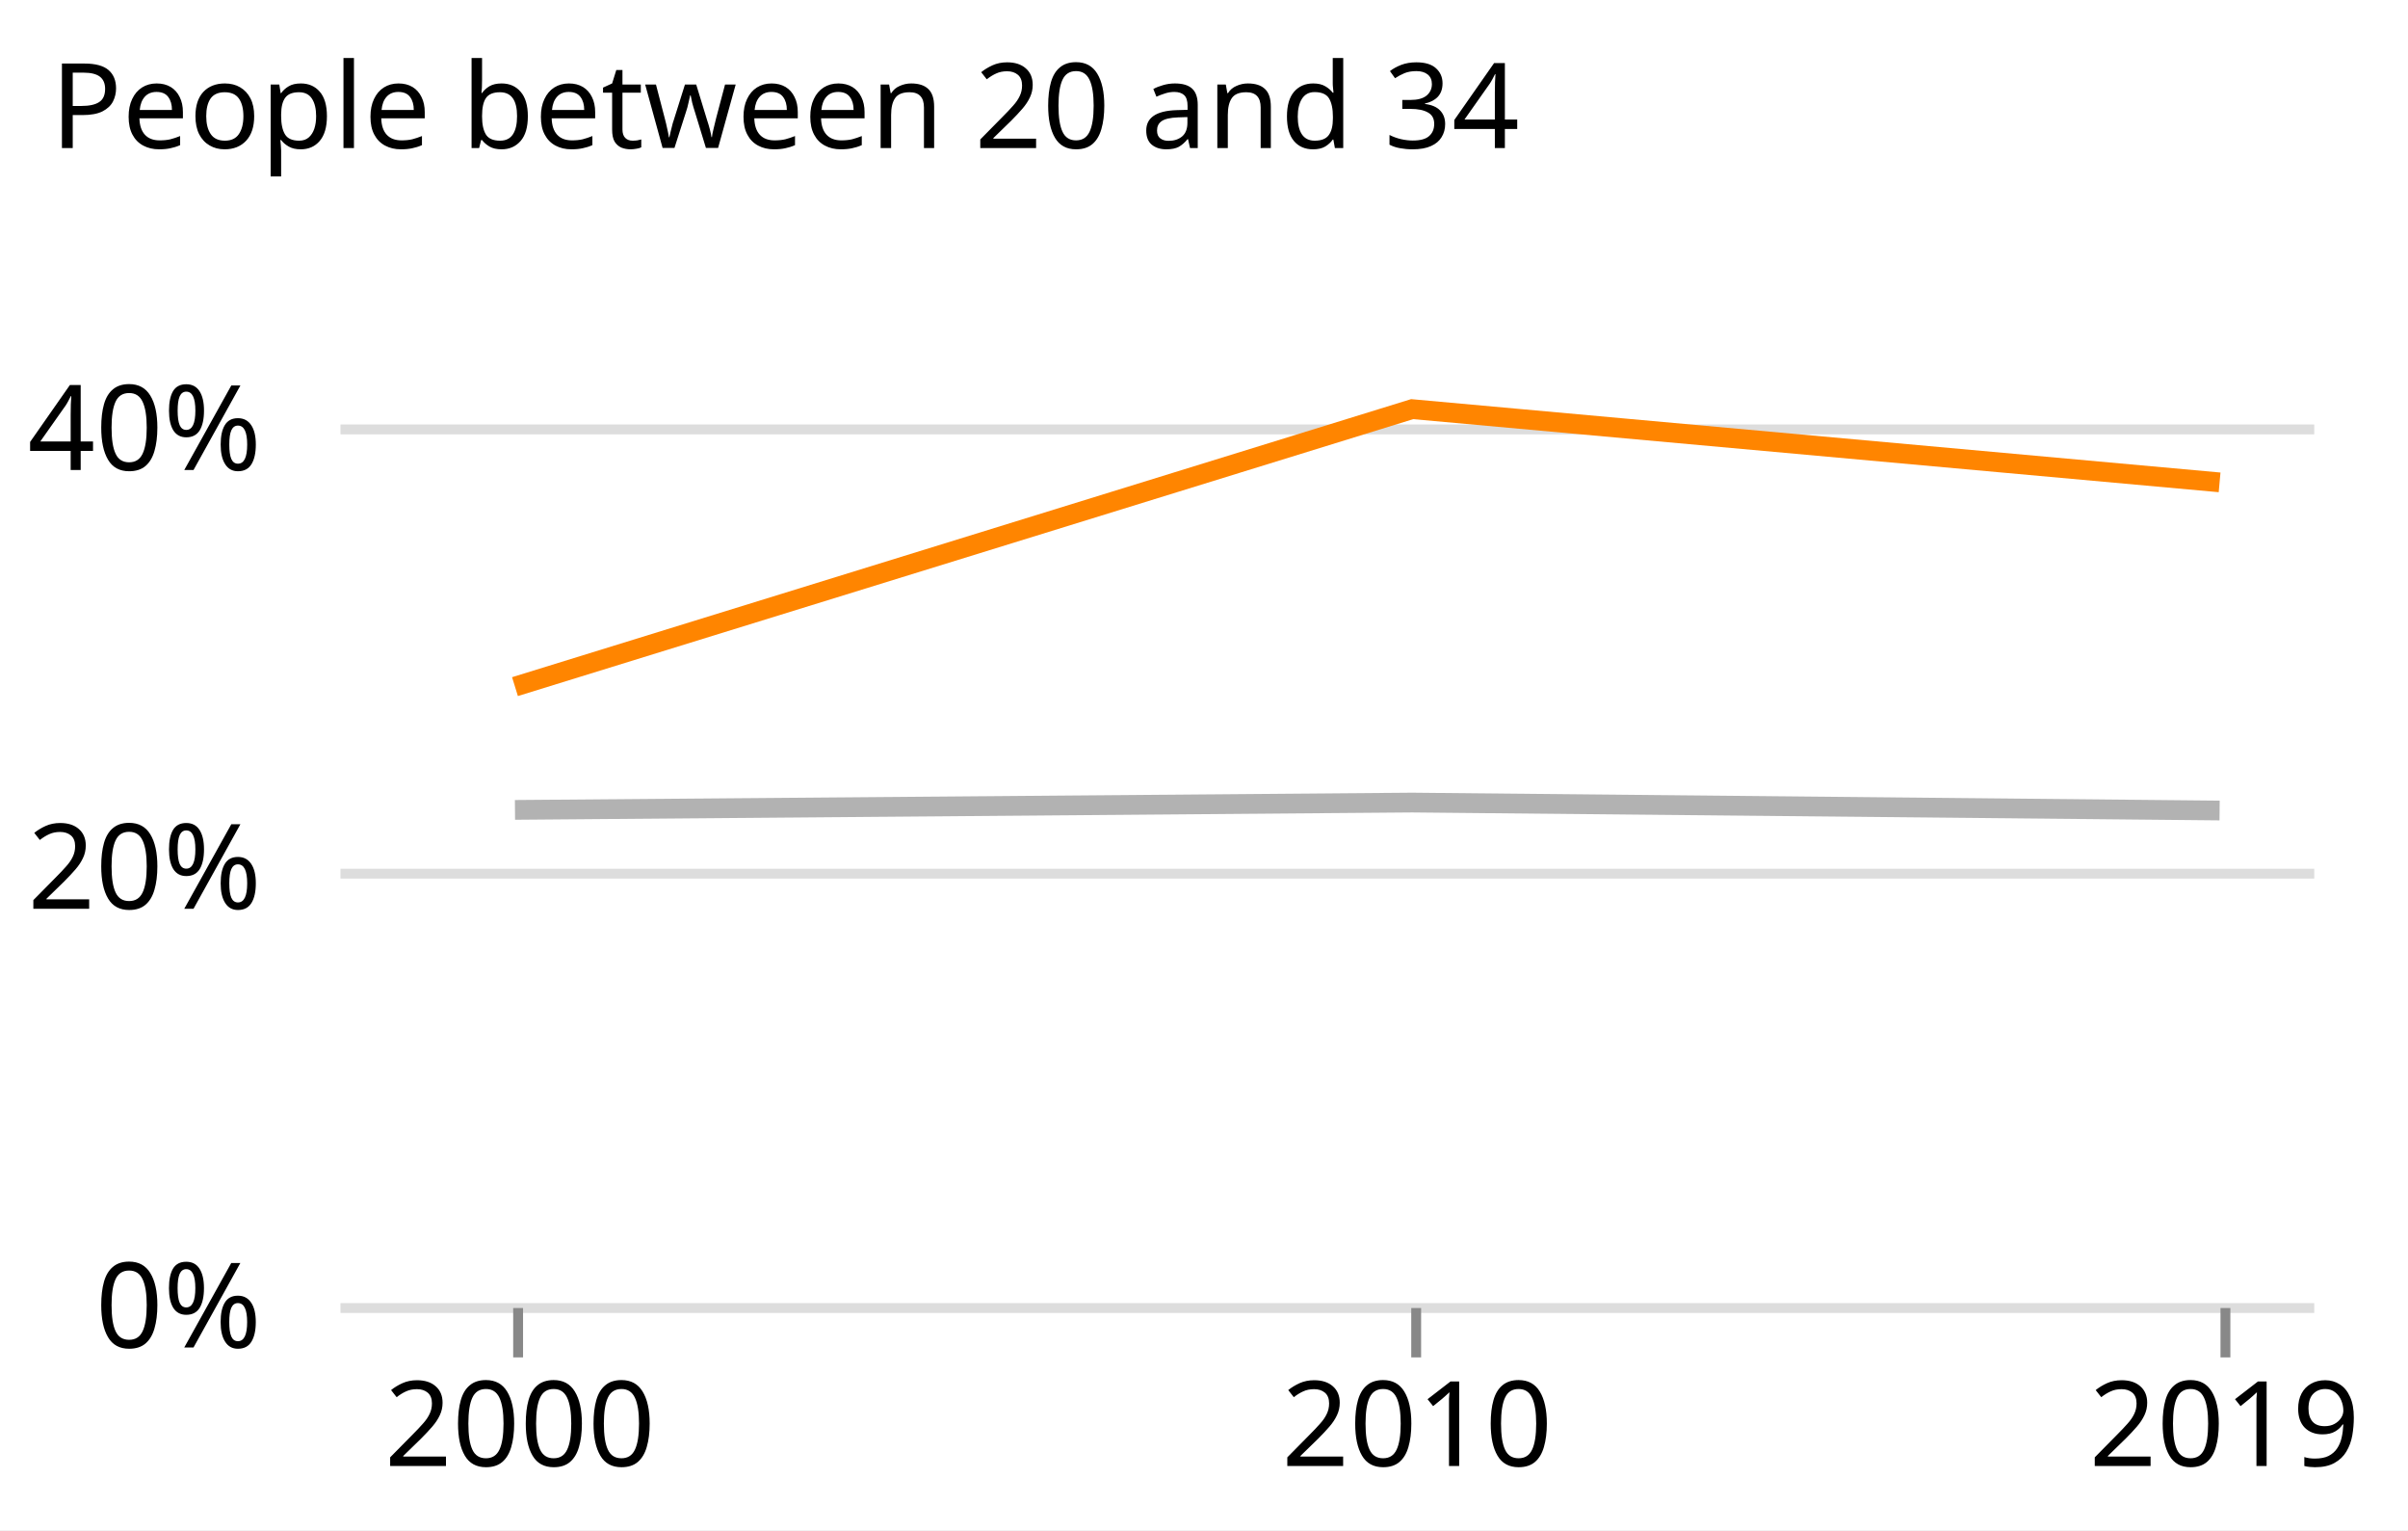
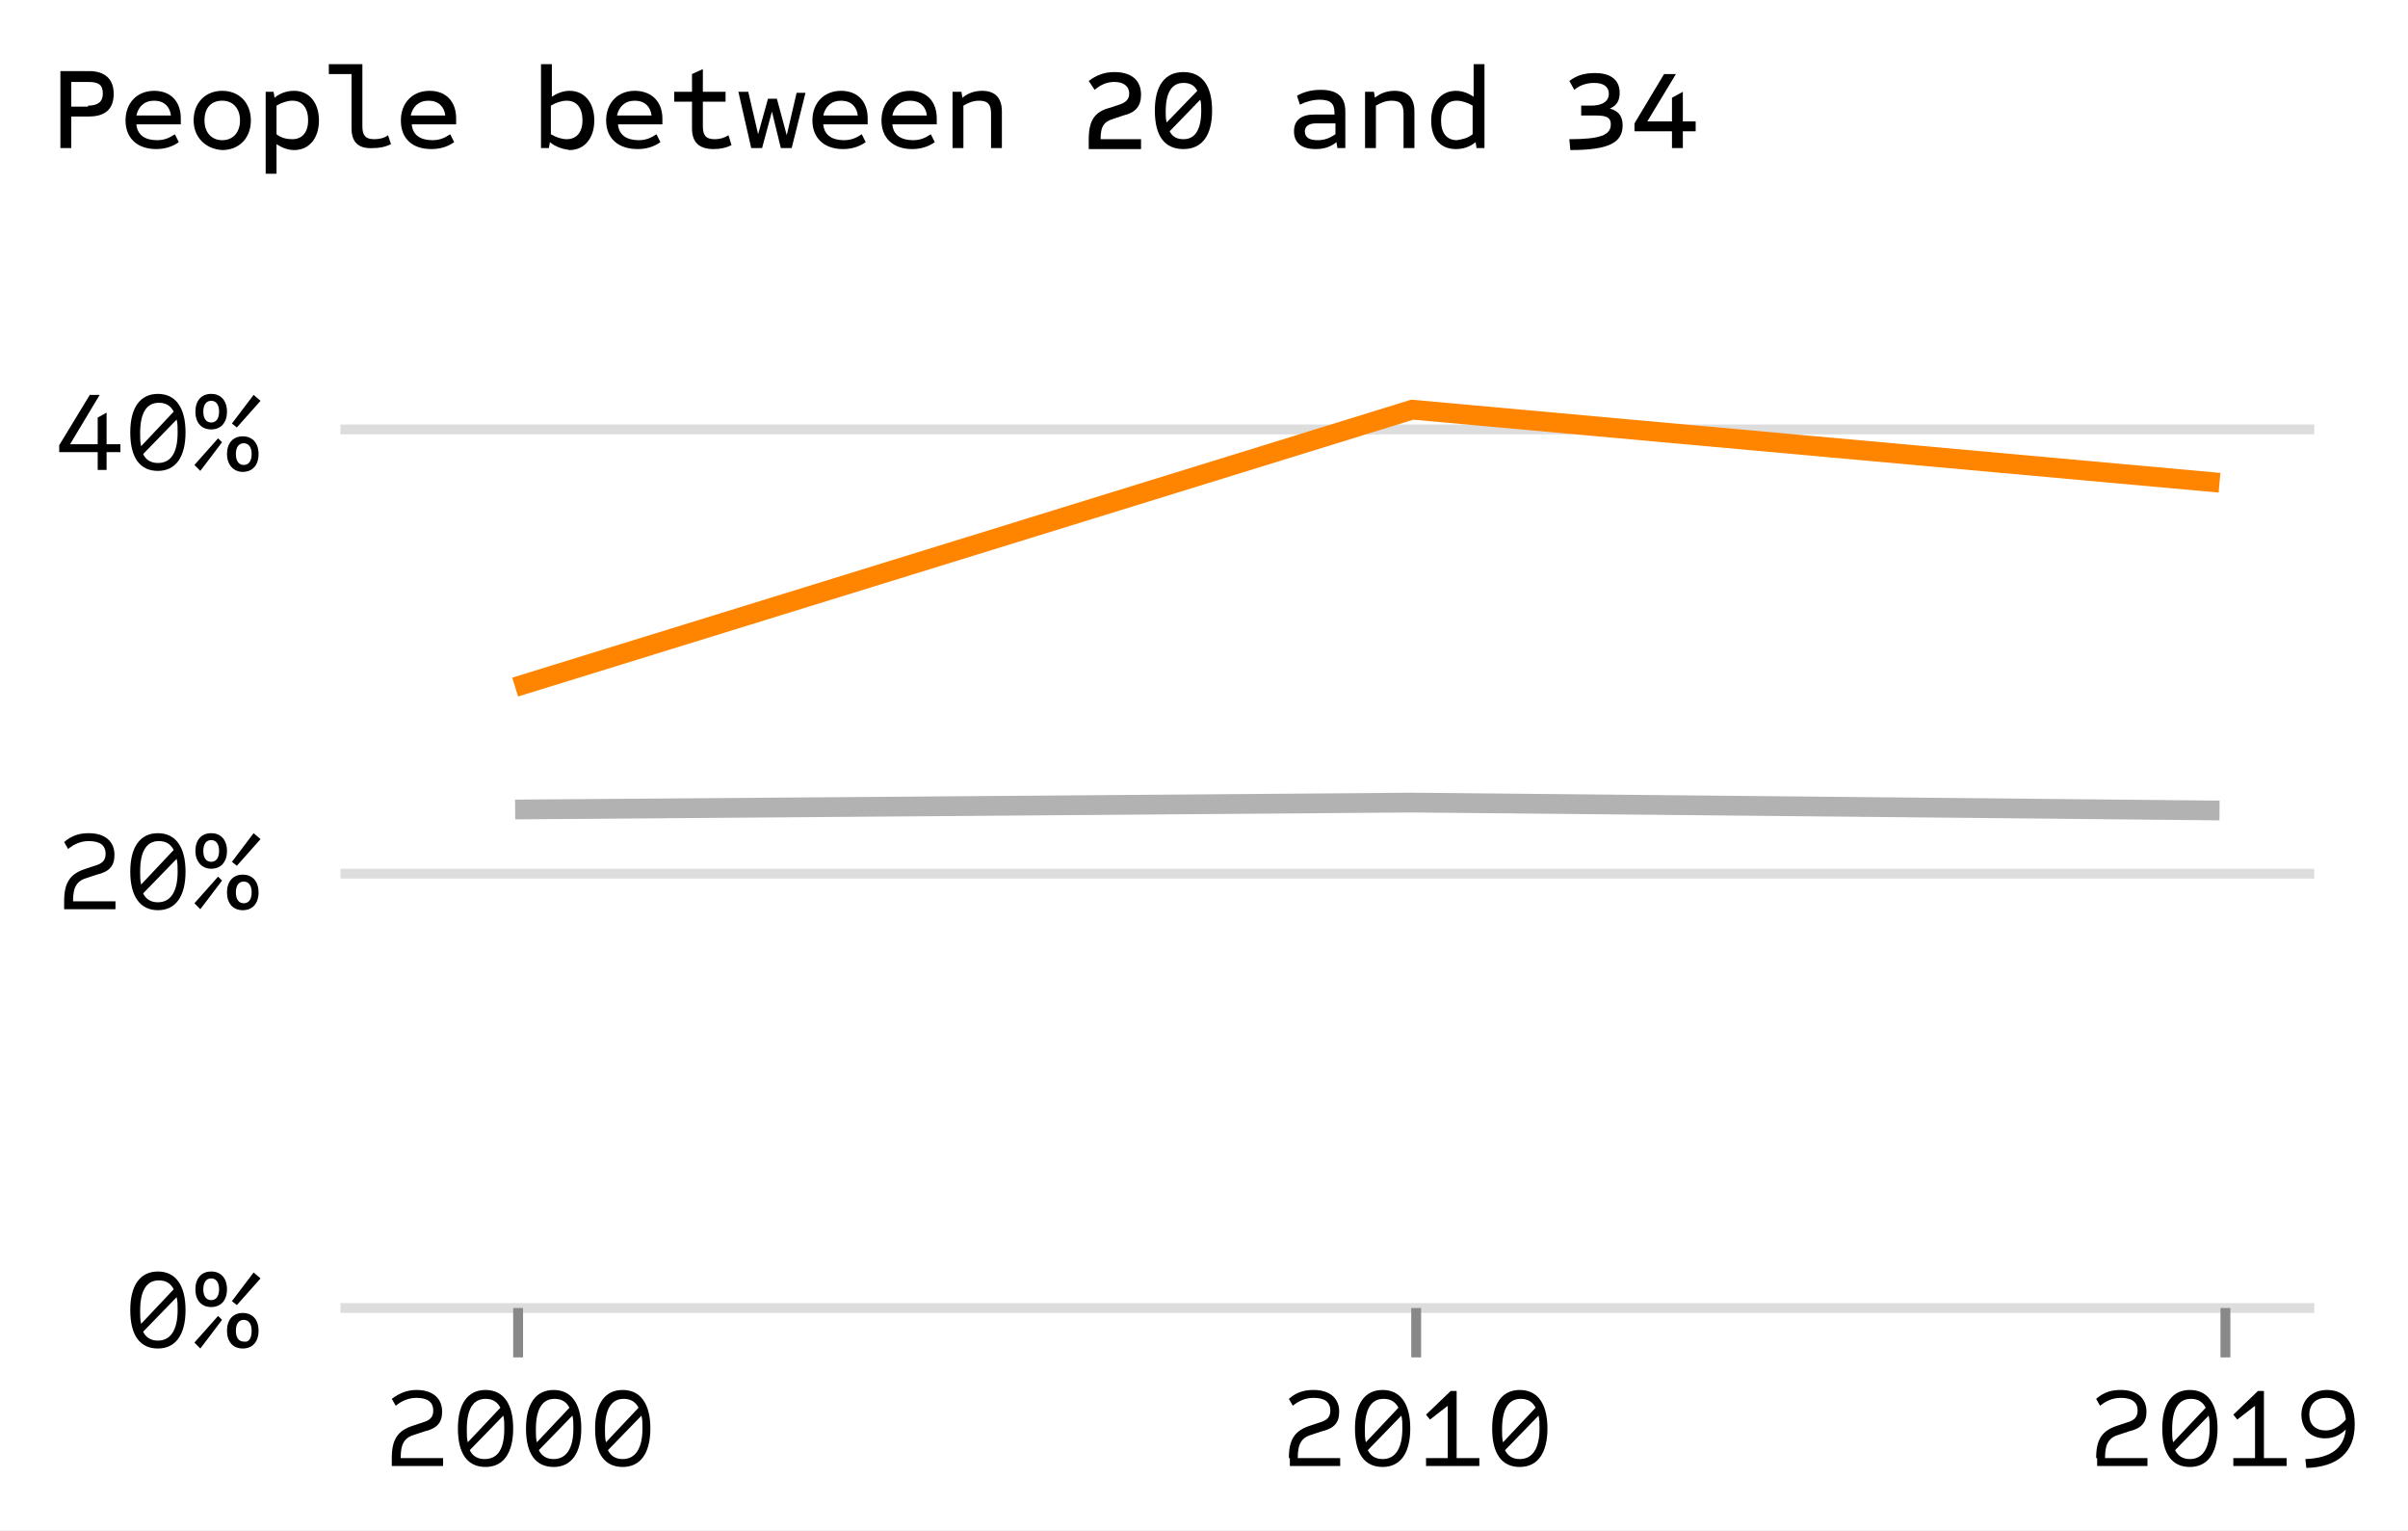
- <svg xmlns="http://www.w3.org/2000/svg" version="1.1" class="marks" width="244" height="155" viewBox="0 0 244 155">
-   <rect width="244" height="155" fill="white" />
-   <g fill="none" stroke-miterlimit="10" transform="translate(34,32)">
-     <g class="mark-group role-frame root" role="graphics-object" aria-roledescription="group mark container">
+ <svg xmlns="http://www.w3.org/2000/svg" version="1.1" id="Layer_1" x="0px" y="0px" viewBox="0 0 244 155" style="enable-background:new 0 0 244 155;" xml:space="preserve">
+   <style type="text/css">
+ 	.st0{fill:#FFFFFF;}
+ 	.st1{fill:none;}
+ 	.st2{fill:none;stroke:#DDDDDD;stroke-miterlimit:10;}
+ 	.st3{display:none;fill:none;stroke:#DDDDDD;stroke-miterlimit:10;}
+ 	.st4{fill:none;stroke:#888888;stroke-miterlimit:10;}
+ 	.st5{enable-background:new    ;}
+ 	.st6{display:none;}
+ 	.st7{fill:none;stroke:#FF8500;stroke-width:2;stroke-miterlimit:10;}
+ 	.st8{display:none;fill:none;stroke:#FF8500;stroke-width:2;stroke-miterlimit:10;}
+ 	.st9{fill:none;stroke:#B2B2B2;stroke-width:2;stroke-miterlimit:10;}
+ 	.st10{display:none;fill:none;stroke:#B2B2B2;stroke-width:2;stroke-miterlimit:10;}
+ </style>
+   <rect class="st0" width="244" height="155" />
+   <g transform="translate(34,32)">
+     <g>
      <g transform="translate(0,0)">
-         <path class="background" aria-hidden="true" d="M0,0h200v100h-200Z" />
+         <path class="st1" d="M0,0h200v100H0V0z" />
        <g>
-           <g class="mark-group role-axis" aria-hidden="true">
+           <g>
            <g transform="translate(0.5,0.5)">
-               <path class="background" aria-hidden="true" d="M0,0h0v0h0Z" pointer-events="none" />
+               <path pointer-events="none" class="st1" d="M0,0L0,0L0,0L0,0z" />
              <g>
-                 <g class="mark-rule role-axis-grid" pointer-events="none">
-                   <line transform="translate(0,100)" x2="200" y2="0" stroke="#ddd" stroke-width="1" opacity="1" />
-                   <line transform="translate(0,56)" x2="200" y2="0" stroke="#ddd" stroke-width="1" opacity="1" />
-                   <line transform="translate(0,11)" x2="200" y2="0" stroke="#ddd" stroke-width="1" opacity="1" />
+                 <g pointer-events="none">
+                   <line class="st2" x1="0" y1="100" x2="200" y2="100" />
+                   <line class="st2" x1="0" y1="56" x2="200" y2="56" />
+                   <line class="st2" x1="0" y1="11" x2="200" y2="11" />
                </g>
              </g>
-               <path class="foreground" aria-hidden="true" d="" pointer-events="none" display="none" />
+               <path pointer-events="none" class="st3" d="M0,0" />
            </g>
          </g>
-           <g class="mark-group role-axis" role="graphics-symbol" aria-roledescription="axis" aria-label="X-axis for a linear scale with values from 1998 to 2020">
+           <g>
            <g transform="translate(0.5,100.5)">
-               <path class="background" aria-hidden="true" d="M0,0h0v0h0Z" pointer-events="none" />
+               <path pointer-events="none" class="st1" d="M0,0L0,0L0,0L0,0z" />
              <g>
-                 <g class="mark-rule role-axis-tick" pointer-events="none">
-                   <line transform="translate(18,0)" x2="0" y2="5" stroke="#888" stroke-width="1" opacity="1" />
-                   <line transform="translate(109,0)" x2="0" y2="5" stroke="#888" stroke-width="1" opacity="1" />
-                   <line transform="translate(191,0)" x2="0" y2="5" stroke="#888" stroke-width="1" opacity="1" />
+                 <g pointer-events="none">
+                   <line class="st4" x1="18" y1="0" x2="18" y2="5" />
+                   <line class="st4" x1="109" y1="0" x2="109" y2="5" />
+                   <line class="st4" x1="191" y1="0" x2="191" y2="5" />
                </g>
-                 <g class="mark-text role-axis-label" pointer-events="none">
-                   <text text-anchor="middle" transform="translate(18.18182,16)" font-family="Sometype Mono" font-size="12px" fill="#000" opacity="1">2000</text>
-                   <text text-anchor="middle" transform="translate(109.0909,16)" font-family="Sometype Mono" font-size="12px" fill="#000" opacity="1">2010</text>
-                   <text text-anchor="middle" transform="translate(190.9091,16)" font-family="Sometype Mono" font-size="12px" fill="#000" opacity="1">2019</text>
+                 <g pointer-events="none">
+                   <g class="st5">
+                     <path d="M5.2,15.2c0-1.9,0.6-2.8,2.2-3.3l0.9-0.3c0.7-0.2,1.1-0.5,1.1-1.2c0-0.9-0.6-1.3-1.7-1.3c-0.8,0-1.5,0.3-2.1,0.8           L5.2,9.2C6,8.6,6.8,8.3,7.7,8.3c1.6,0,2.6,0.8,2.6,2.2c0,1.1-0.5,1.7-1.8,2l-0.9,0.3c-1.1,0.3-1.5,0.9-1.5,2.4h4.3V16H5.2           V15.2z" />
+                     <path d="M11.9,12.2c0-2.5,1-3.9,2.8-3.9s2.8,1.4,2.8,3.9c0,2.5-1,3.9-2.8,3.9S11.9,14.8,11.9,12.2z M16.2,10.1           c-0.3-0.6-0.8-0.9-1.5-0.9c-1.3,0-1.9,1.1-1.9,3.1c0,0.5,0,0.9,0.1,1.3L16.2,10.1z M16.6,12.2c0-0.5,0-0.9-0.1-1.3           l-3.4,3.5c0.3,0.6,0.8,0.9,1.5,0.9C16,15.3,16.6,14.2,16.6,12.2z" />
+                     <path d="M18.8,12.2c0-2.5,1-3.9,2.8-3.9s2.8,1.4,2.8,3.9c0,2.5-1,3.9-2.8,3.9S18.8,14.8,18.8,12.2z M23.2,10.1           c-0.3-0.6-0.8-0.9-1.5-0.9c-1.3,0-1.9,1.1-1.9,3.1c0,0.5,0,0.9,0.1,1.3L23.2,10.1z M23.6,12.2c0-0.5,0-0.9-0.1-1.3           l-3.4,3.5c0.3,0.6,0.8,0.9,1.5,0.9C22.9,15.3,23.6,14.2,23.6,12.2z" />
+                     <path d="M25.8,12.2c0-2.5,1-3.9,2.8-3.9c1.8,0,2.8,1.4,2.8,3.9c0,2.5-1,3.9-2.8,3.9C26.8,16.1,25.8,14.8,25.8,12.2z            M30.2,10.1c-0.3-0.6-0.8-0.9-1.5-0.9c-1.3,0-1.9,1.1-1.9,3.1c0,0.5,0,0.9,0.1,1.3L30.2,10.1z M30.6,12.2           c0-0.5,0-0.9-0.1-1.3l-3.4,3.5c0.3,0.6,0.8,0.9,1.5,0.9C29.9,15.3,30.6,14.2,30.6,12.2z" />
+                   </g>
+                   <g class="st5">
+                     <path d="M96.1,15.2c0-1.9,0.6-2.8,2.2-3.3l0.9-0.3c0.7-0.2,1.1-0.5,1.1-1.2c0-0.9-0.6-1.3-1.7-1.3c-0.8,0-1.5,0.3-2.1,0.8           l-0.4-0.7c0.8-0.7,1.6-0.9,2.5-0.9c1.6,0,2.6,0.8,2.6,2.2c0,1.1-0.5,1.7-1.8,2l-0.9,0.3c-1.1,0.3-1.5,0.9-1.5,2.4h4.3V16           h-5.1V15.2z" />
+                     <path d="M102.8,12.2c0-2.5,1-3.9,2.8-3.9c1.8,0,2.8,1.4,2.8,3.9c0,2.5-1,3.9-2.8,3.9C103.8,16.1,102.8,14.8,102.8,12.2z            M107.2,10.1c-0.3-0.6-0.8-0.9-1.5-0.9c-1.3,0-1.9,1.1-1.9,3.1c0,0.5,0,0.9,0.1,1.3L107.2,10.1z M107.6,12.2           c0-0.5,0-0.9-0.1-1.3l-3.4,3.5c0.3,0.6,0.8,0.9,1.5,0.9C106.9,15.3,107.6,14.2,107.6,12.2z" />
+                     <path d="M109.9,15.2h2.3V9.9l-1.8,1.4l-0.4-0.5l2.5-2.4h0.6v6.8h2.3V16h-5.4V15.2z" />
+                     <path d="M116.7,12.2c0-2.5,1-3.9,2.8-3.9c1.8,0,2.8,1.4,2.8,3.9c0,2.5-1,3.9-2.8,3.9C117.7,16.1,116.7,14.8,116.7,12.2z            M121.1,10.1c-0.3-0.6-0.8-0.9-1.5-0.9c-1.3,0-1.9,1.1-1.9,3.1c0,0.5,0,0.9,0.1,1.3L121.1,10.1z M121.5,12.2           c0-0.5,0-0.9-0.1-1.3l-3.4,3.5c0.3,0.6,0.8,0.9,1.5,0.9C120.8,15.3,121.5,14.2,121.5,12.2z" />
+                   </g>
+                   <g class="st5">
+                     <path d="M177.9,15.2c0-1.9,0.6-2.8,2.2-3.3l0.9-0.3c0.7-0.2,1.1-0.5,1.1-1.2c0-0.9-0.6-1.3-1.7-1.3c-0.8,0-1.5,0.3-2.1,0.8           l-0.4-0.7c0.8-0.7,1.6-0.9,2.5-0.9c1.6,0,2.6,0.8,2.6,2.2c0,1.1-0.5,1.7-1.8,2l-0.9,0.3c-1.1,0.3-1.5,0.9-1.5,2.4h4.3V16           h-5.1V15.2z" />
+                     <path d="M184.6,12.2c0-2.5,1-3.9,2.8-3.9c1.8,0,2.8,1.4,2.8,3.9c0,2.5-1,3.9-2.8,3.9C185.6,16.1,184.6,14.8,184.6,12.2z            M189,10.1c-0.3-0.6-0.8-0.9-1.5-0.9c-1.3,0-1.9,1.1-1.9,3.1c0,0.5,0,0.9,0.1,1.3L189,10.1z M189.4,12.2           c0-0.5,0-0.9-0.1-1.3l-3.4,3.5c0.3,0.6,0.8,0.9,1.5,0.9C188.7,15.3,189.4,14.2,189.4,12.2z" />
+                     <path d="M191.7,15.2h2.3V9.9l-1.8,1.4l-0.4-0.5l2.5-2.4h0.6v6.8h2.3V16h-5.4V15.2z" />
+                     <path d="M199.1,15.3c2.6-0.1,3.9-1.1,4.1-3h0c-0.6,0.6-1.3,0.9-2.1,0.9c-1.5,0-2.4-1-2.4-2.4c0-1.5,1.1-2.5,2.6-2.5           c1.8,0,2.8,1.3,2.8,3.5c0,2.8-1.7,4.3-4.9,4.4L199.1,15.3z M203.2,11.3c-0.1-1.4-0.8-2.2-2-2.2c-1,0-1.7,0.6-1.7,1.7           c0,1,0.6,1.6,1.7,1.6C201.9,12.4,202.6,12,203.2,11.3z" />
+                   </g>
                </g>
              </g>
-               <path class="foreground" aria-hidden="true" d="" pointer-events="none" display="none" />
+               <path pointer-events="none" class="st6" d="M0,0" />
            </g>
          </g>
-           <g class="mark-group role-axis" role="graphics-symbol" aria-roledescription="axis" aria-label="Y-axis for a linear scale with values from 0% to 45%">
+           <g>
            <g transform="translate(0.5,0.5)">
-               <path class="background" aria-hidden="true" d="M0,0h0v0h0Z" pointer-events="none" />
+               <path pointer-events="none" class="st1" d="M0,0L0,0L0,0L0,0z" />
              <g>
-                 <g class="mark-text role-axis-label" pointer-events="none">
-                   <text text-anchor="end" transform="translate(-8,104)" font-family="Sometype Mono" font-size="12px" fill="#000" opacity="1">0%</text>
-                   <text text-anchor="end" transform="translate(-8,59.55556)" font-family="Sometype Mono" font-size="12px" fill="#000" opacity="1">20%</text>
-                   <text text-anchor="end" transform="translate(-8,15.11111)" font-family="Sometype Mono" font-size="12px" fill="#000" opacity="1">40%</text>
+                 <g pointer-events="none">
+                   <g class="st5">
+                     <path d="M-21.3,100.2c0-2.5,1-3.9,2.8-3.9c1.8,0,2.8,1.4,2.8,3.9c0,2.5-1,3.9-2.8,3.9C-20.3,104.1-21.3,102.8-21.3,100.2z            M-16.9,98.1c-0.3-0.6-0.8-0.9-1.5-0.9c-1.3,0-1.9,1.1-1.9,3.1c0,0.5,0,0.9,0.1,1.3L-16.9,98.1z M-16.5,100.2           c0-0.5,0-0.9-0.1-1.3l-3.4,3.5c0.3,0.6,0.8,0.9,1.5,0.9C-17.2,103.3-16.5,102.2-16.5,100.2z" />
+                     <path d="M-14.8,103.5l2.4-2.7l0.4,0.4l-2.2,2.9L-14.8,103.5z M-14.7,98.1c0-1.1,0.6-1.8,1.6-1.8c1,0,1.6,0.7,1.6,1.8           c0,1.1-0.6,1.8-1.6,1.8C-14.1,99.9-14.7,99.2-14.7,98.1z M-12.3,98.1c0-0.7-0.3-1.1-0.8-1.1c-0.5,0-0.8,0.4-0.8,1.1           c0,0.7,0.3,1.1,0.8,1.1C-12.6,99.2-12.3,98.8-12.3,98.1z M-11.5,102.3c0-1.1,0.6-1.8,1.6-1.8c1,0,1.6,0.7,1.6,1.8           c0,1.1-0.6,1.8-1.6,1.8C-10.9,104.1-11.5,103.4-11.5,102.3z M-11,99.3l2.2-2.9l0.7,0.6l-2.4,2.7L-11,99.3z M-9,102.3           c0-0.7-0.3-1.1-0.8-1.1c-0.5,0-0.8,0.4-0.8,1.1s0.3,1.1,0.8,1.1C-9.3,103.5-9,103.1-9,102.3z" />
+                   </g>
+                   <g class="st5">
+                     <path d="M-28,58.8c0-1.9,0.6-2.8,2.2-3.3l0.9-0.3c0.7-0.2,1.1-0.5,1.1-1.2c0-0.9-0.6-1.3-1.7-1.3c-0.8,0-1.5,0.3-2.1,0.8           l-0.4-0.7c0.8-0.7,1.6-0.9,2.5-0.9c1.6,0,2.6,0.8,2.6,2.2c0,1.1-0.5,1.7-1.8,2l-0.9,0.3c-1.1,0.3-1.5,0.9-1.5,2.4h4.3v0.8           H-28V58.8z" />
+                     <path d="M-21.3,55.8c0-2.5,1-3.9,2.8-3.9s2.8,1.4,2.8,3.9c0,2.5-1,3.9-2.8,3.9S-21.3,58.3-21.3,55.8z M-16.9,53.6           c-0.3-0.6-0.8-0.9-1.5-0.9c-1.3,0-1.9,1.1-1.9,3.1c0,0.5,0,0.9,0.1,1.3L-16.9,53.6z M-16.5,55.8c0-0.5,0-0.9-0.1-1.3           l-3.4,3.5c0.3,0.6,0.8,0.9,1.5,0.9C-17.2,58.9-16.5,57.8-16.5,55.8z" />
+                     <path d="M-14.8,59l2.4-2.7l0.4,0.4l-2.2,2.9L-14.8,59z M-14.7,53.7c0-1.1,0.6-1.8,1.6-1.8s1.6,0.7,1.6,1.8           c0,1.1-0.6,1.8-1.6,1.8S-14.7,54.7-14.7,53.7z M-12.3,53.7c0-0.7-0.3-1.1-0.8-1.1s-0.8,0.4-0.8,1.1c0,0.7,0.3,1.1,0.8,1.1           S-12.3,54.4-12.3,53.7z M-11.5,57.9c0-1.1,0.6-1.8,1.6-1.8s1.6,0.7,1.6,1.8c0,1.1-0.6,1.8-1.6,1.8S-11.5,59-11.5,57.9z            M-11,54.8l2.2-2.9l0.7,0.6l-2.4,2.7L-11,54.8z M-9,57.9c0-0.7-0.3-1.1-0.8-1.1s-0.8,0.4-0.8,1.1s0.3,1.1,0.8,1.1           S-9,58.6-9,57.9z" />
+                   </g>
+                   <g class="st5">
+                     <path d="M-24.6,13.3h-3.9v-0.7l3.1-5.1h1l-3,5h2.8V9.8l0.9-0.5v3.2h1.4v0.8h-1.4v1.8h-0.9V13.3z" />
+                     <path d="M-21.3,11.3c0-2.5,1-3.9,2.8-3.9s2.8,1.4,2.8,3.9c0,2.5-1,3.9-2.8,3.9S-21.3,13.9-21.3,11.3z M-16.9,9.2           c-0.3-0.6-0.8-0.9-1.5-0.9c-1.3,0-1.9,1.1-1.9,3.1c0,0.5,0,0.9,0.1,1.3L-16.9,9.2z M-16.5,11.3c0-0.5,0-0.9-0.1-1.3           l-3.4,3.5c0.3,0.6,0.8,0.9,1.5,0.9C-17.2,14.4-16.5,13.4-16.5,11.3z" />
+                     <path d="M-14.8,14.6l2.4-2.7l0.4,0.4l-2.2,2.9L-14.8,14.6z M-14.7,9.2c0-1.1,0.6-1.8,1.6-1.8s1.6,0.7,1.6,1.8           c0,1.1-0.6,1.8-1.6,1.8S-14.7,10.3-14.7,9.2z M-12.3,9.2c0-0.7-0.3-1.1-0.8-1.1s-0.8,0.4-0.8,1.1c0,0.7,0.3,1.1,0.8,1.1           S-12.3,9.9-12.3,9.2z M-11.5,13.5c0-1.1,0.6-1.8,1.6-1.8s1.6,0.7,1.6,1.8c0,1.1-0.6,1.8-1.6,1.8S-11.5,14.5-11.5,13.5z            M-11,10.4l2.2-2.9l0.7,0.6l-2.4,2.7L-11,10.4z M-9,13.5c0-0.7-0.3-1.1-0.8-1.1s-0.8,0.4-0.8,1.1s0.3,1.1,0.8,1.1           S-9,14.2-9,13.5z" />
+                   </g>
                </g>
              </g>
-               <path class="foreground" aria-hidden="true" d="" pointer-events="none" display="none" />
+               <path pointer-events="none" class="st6" d="M0,0" />
            </g>
          </g>
-           <g class="mark-group role-scope pathgroup" role="graphics-object" aria-roledescription="group mark container">
+           <g>
            <g transform="translate(0,0)">
-               <path class="background" aria-hidden="true" d="M0,0h200v100h-200Z" />
+               <path class="st1" d="M0,0h200v100H0V0z" />
              <g>
-                 <g class="mark-line role-mark marks" role="graphics-object" aria-roledescription="line mark container">
-                   <path aria-label="nta_name: Greenpoint; year: 2000; valuePer: 28%" role="graphics-symbol" aria-roledescription="line mark" d="M18.182,37.553L109.091,9.445L190.909,16.862" stroke="#ff8500" stroke-width="2" />
+                 <g>
+                   <path class="st7" d="M18.2,37.6l90.9-28.1l81.8,7.4" />
                </g>
              </g>
-               <path class="foreground" aria-hidden="true" d="" display="none" />
+               <path class="st8" d="M0,0" />
            </g>
            <g transform="translate(0,0)">
-               <path class="background" aria-hidden="true" d="M0,0h200v100h-200Z" />
+               <path class="st1" d="M0,0h200v100H0V0z" />
              <g>
-                 <g class="mark-line role-mark marks" role="graphics-object" aria-roledescription="line mark container">
-                   <path aria-label="nta_name: New York City; year: 2000; valuePer: 22%" role="graphics-symbol" aria-roledescription="line mark" d="M18.182,50.04L109.091,49.298L190.909,50.102" stroke="#b2b2b2" stroke-width="2" />
+                 <g>
+                   <path class="st9" d="M18.2,50l90.9-0.7l81.8,0.8" />
                </g>
              </g>
-               <path class="foreground" aria-hidden="true" d="" display="none" />
+               <path class="st10" d="M0,0" />
            </g>
          </g>
-           <g class="mark-group role-title">
+           <g>
            <g transform="translate(-28.87997,-16)">
-               <path class="background" aria-hidden="true" d="M0,0h0v0h0Z" pointer-events="none" />
+               <path pointer-events="none" class="st1" d="M0,0L0,0L0,0L0,0z" />
              <g>
-                 <g class="mark-text role-title-text" role="graphics-symbol" aria-roledescription="title" aria-label="Title text 'People between 20 and 34'" pointer-events="none">
-                   <text text-anchor="start" transform="translate(0,-1)" font-family="Sometype Mono" font-size="12px" font-weight="500" fill="#000" opacity="1">People between 20 and 34</text>
+                 <g pointer-events="none">
+                   <g class="st5">
+                     <path d="M1-8.8h2.9c1.6,0,2.5,0.8,2.5,2.3c0,1.5-0.8,2.3-2.5,2.3H2.1V-1H1V-8.8z M3.8-5.3c1,0,1.5-0.4,1.5-1.2           c0-0.9-0.4-1.2-1.5-1.2H2.1v2.5H3.8z" />
+                     <path d="M7.6-3.8c0-1.8,1.2-3,2.9-3c1.7,0,2.7,1.1,2.7,2.8c0,0.2,0,0.4,0,0.6H8.7c0.1,1.1,0.9,1.6,2.1,1.6           c0.7,0,1.2-0.2,1.8-0.6l0.4,0.8c-0.7,0.5-1.5,0.7-2.3,0.7C8.8-0.9,7.6-2,7.6-3.8z M12.2-4.3c-0.1-0.9-0.7-1.5-1.7-1.5           c-1,0-1.6,0.6-1.8,1.5H12.2z" />
+                     <path d="M14.5-3.8c0-1.8,1.2-3,2.9-3c1.7,0,2.9,1.2,2.9,3c0,1.8-1.2,3-2.9,3C15.7-0.9,14.5-2.1,14.5-3.8z M19.2-3.8           c0-1.2-0.7-2-1.8-2s-1.8,0.7-1.8,2c0,1.2,0.7,2,1.8,2S19.2-2.6,19.2-3.8z" />
+                     <path d="M21.8-6.7h0.8l0.1,0.6c0.6-0.5,1.3-0.7,2-0.7c1.5,0,2.5,1.2,2.5,3c0,1.8-1,3-2.5,3c-0.6,0-1.2-0.2-1.8-0.6v3h-1.1           V-6.7z M26.1-3.8c0-1.3-0.6-2-1.6-2c-0.5,0-1.1,0.2-1.6,0.5v2.9C23.4-2,24-1.9,24.5-1.9C25.5-1.9,26.1-2.6,26.1-3.8z" />
+                     <path d="M30.5-3v-5.5h-2.3v-1h3.4v6.3c0,0.9,0.3,1.3,1.2,1.3c0.5,0,1-0.1,1.4-0.4l0.3,0.9c-0.6,0.3-1.2,0.4-1.8,0.4           C31.2-0.9,30.5-1.6,30.5-3z" />
+                     <path d="M35.5-3.8c0-1.8,1.2-3,2.9-3c1.7,0,2.7,1.1,2.7,2.8c0,0.2,0,0.4,0,0.6h-4.5c0.1,1.1,0.9,1.6,2.1,1.6           c0.7,0,1.2-0.2,1.8-0.6l0.4,0.8c-0.7,0.5-1.5,0.7-2.3,0.7C36.6-0.9,35.5-2,35.5-3.8z M40-4.3c-0.1-0.9-0.7-1.5-1.7-1.5           c-1,0-1.6,0.6-1.8,1.5H40z" />
+                     <path d="M50.6-1.6L50.5-1h-0.8v-8.5h1.1v3.3c0.6-0.4,1.2-0.6,1.8-0.6c1.5,0,2.5,1.2,2.5,3c0,1.8-1,3-2.5,3           C51.9-0.9,51.2-1.1,50.6-1.6z M53.9-3.8c0-1.3-0.6-2-1.6-2c-0.5,0-1.1,0.2-1.6,0.5v2.9c0.5,0.3,1.1,0.5,1.6,0.5           C53.3-1.9,53.9-2.6,53.9-3.8z" />
+                     <path d="M56.3-3.8c0-1.8,1.2-3,2.9-3C60.9-6.8,62-5.7,62-4c0,0.2,0,0.4,0,0.6h-4.5c0.1,1.1,0.9,1.6,2.1,1.6           c0.7,0,1.2-0.2,1.8-0.6l0.4,0.8c-0.7,0.5-1.5,0.7-2.3,0.7C57.5-0.9,56.3-2,56.3-3.8z M60.9-4.3c-0.1-0.9-0.7-1.5-1.7-1.5           c-1,0-1.6,0.6-1.8,1.5H60.9z" />
+                     <path d="M65-3v-2.7h-1.8v-1H65v-1.8l1.1-0.5v2.3h2.3v1h-2.3v2.5c0,0.9,0.3,1.3,1.2,1.3c0.5,0,0.9-0.1,1.4-0.4L69-1.3           c-0.6,0.3-1.2,0.4-1.8,0.4C65.7-0.9,65-1.6,65-3z" />
+                     <path d="M69.7-6.7h1l1,4.3L72.7-6h0.9l1,3.7l1-4.3h0.9L75.1-1H74l-0.9-3.7L72.1-1H71L69.7-6.7z" />
+                     <path d="M77.2-3.8c0-1.8,1.2-3,2.9-3c1.7,0,2.7,1.1,2.7,2.8c0,0.2,0,0.4,0,0.6h-4.5c0.1,1.1,0.9,1.6,2.1,1.6           c0.7,0,1.2-0.2,1.8-0.6l0.4,0.8c-0.7,0.5-1.5,0.7-2.3,0.7C78.4-0.9,77.2-2,77.2-3.8z M81.8-4.3c-0.1-0.9-0.7-1.5-1.7-1.5           c-1,0-1.6,0.6-1.8,1.5H81.8z" />
+                     <path d="M84.2-3.8c0-1.8,1.2-3,2.9-3c1.7,0,2.7,1.1,2.7,2.8c0,0.2,0,0.4,0,0.6h-4.5c0.1,1.1,0.9,1.6,2.1,1.6           c0.7,0,1.2-0.2,1.8-0.6l0.4,0.8c-0.7,0.5-1.5,0.7-2.3,0.7C85.4-0.9,84.2-2,84.2-3.8z M88.8-4.3c-0.1-0.9-0.7-1.5-1.7-1.5           c-1,0-1.6,0.6-1.8,1.5H88.8z" />
+                     <path d="M91.5-6.7h0.8l0.1,0.6c0.6-0.5,1.3-0.7,2-0.7c1.3,0,2,0.7,2,2.1V-1h-1.1v-3.5c0-0.9-0.3-1.3-1.2-1.3           c-0.6,0-1.1,0.2-1.6,0.5V-1h-1.1V-6.7z" />
+                     <path d="M105.2-1.9c0-1.9,0.6-2.8,2.2-3.2l0.9-0.3c0.6-0.2,1-0.5,1-1.1c0-0.8-0.6-1.2-1.5-1.2c-0.8,0-1.4,0.3-2,0.8           l-0.6-0.9c0.8-0.6,1.6-0.9,2.6-0.9c1.7,0,2.7,0.8,2.7,2.3c0,1.1-0.5,1.8-1.8,2.1l-0.9,0.3c-1,0.3-1.4,0.7-1.4,2.1h4.1v1           h-5.3V-1.9z" />
+                     <path d="M111.9-4.8c0-2.5,1-3.9,2.9-3.9s2.9,1.4,2.9,3.9c0,2.5-1,3.9-2.9,3.9S111.9-2.2,111.9-4.8z M116.2-6.8           c-0.3-0.6-0.8-0.8-1.4-0.8c-1.2,0-1.8,1-1.8,2.9c0,0.4,0,0.8,0.1,1.1L116.2-6.8z M116.6-4.8c0-0.4,0-0.8-0.1-1.1l-3.1,3.2           c0.3,0.6,0.8,0.8,1.4,0.8C116-1.9,116.6-2.9,116.6-4.8z" />
+                     <path d="M126-2.7c0-1.1,0.7-1.7,2.1-1.7h2v-0.2c0-0.9-0.4-1.3-1.5-1.3c-0.7,0-1.4,0.2-2,0.5l-0.3-0.9           c0.7-0.4,1.5-0.6,2.4-0.6c1.7,0,2.5,0.7,2.5,2.2V-1h-0.8l-0.1-0.6c-0.6,0.5-1.3,0.7-2.1,0.7C126.8-0.9,126-1.5,126-2.7z            M130.2-2.4v-1.1h-2c-0.7,0-1.1,0.3-1.1,0.8c0,0.6,0.4,0.9,1.3,0.9C129.1-1.8,129.6-2,130.2-2.4z" />
+                     <path d="M133.3-6.7h0.8l0.1,0.6c0.6-0.5,1.3-0.7,2-0.7c1.3,0,2,0.7,2,2.1V-1h-1.1v-3.5c0-0.9-0.3-1.3-1.2-1.3           c-0.6,0-1.1,0.2-1.6,0.5V-1h-1.1V-6.7z" />
+                     <path d="M139.9-3.8c0-1.8,1-3,2.5-3c0.6,0,1.2,0.2,1.8,0.6v-3.3h1.1V-1h-0.8l-0.1-0.6c-0.6,0.5-1.3,0.7-2,0.7           C140.8-0.9,139.9-2,139.9-3.8z M144.1-2.4v-2.9c-0.5-0.3-1.1-0.5-1.6-0.5c-1,0-1.6,0.7-1.6,2c0,1.3,0.6,2,1.6,2           C143.1-1.9,143.6-2,144.1-2.4z" />
+                     <path d="M153.9-1.9c3.1,0,4.2-0.4,4.2-1.5c0-0.8-0.6-0.9-1.6-0.9h-1.4v-1h1c1.1,0,1.8-0.4,1.8-1.2c0-0.7-0.5-1.1-1.5-1.1           c-0.7,0-1.4,0.2-2,0.7l-0.5-0.9c0.8-0.6,1.6-0.8,2.6-0.8c1.6,0,2.5,0.7,2.5,2c0,0.8-0.3,1.3-1,1.6v0           c0.8,0.2,1.3,0.7,1.3,1.7c0,1.8-1.5,2.5-5.3,2.5L153.9-1.9z" />
+                     <path d="M164.3-2.7h-3.8v-0.8l3-5h1.2l-2.9,4.8h2.5v-2.4l1.1-0.6v3h1.3v1h-1.3V-1h-1.1V-2.7z" />
+                   </g>
                </g>
              </g>
-               <path class="foreground" aria-hidden="true" d="" pointer-events="none" display="none" />
+               <path pointer-events="none" class="st6" d="M0,0" />
            </g>
          </g>
        </g>
-         <path class="foreground" aria-hidden="true" d="" display="none" />
+         <path class="st6" d="M0,0" />
      </g>
    </g>
  </g>
</svg>
